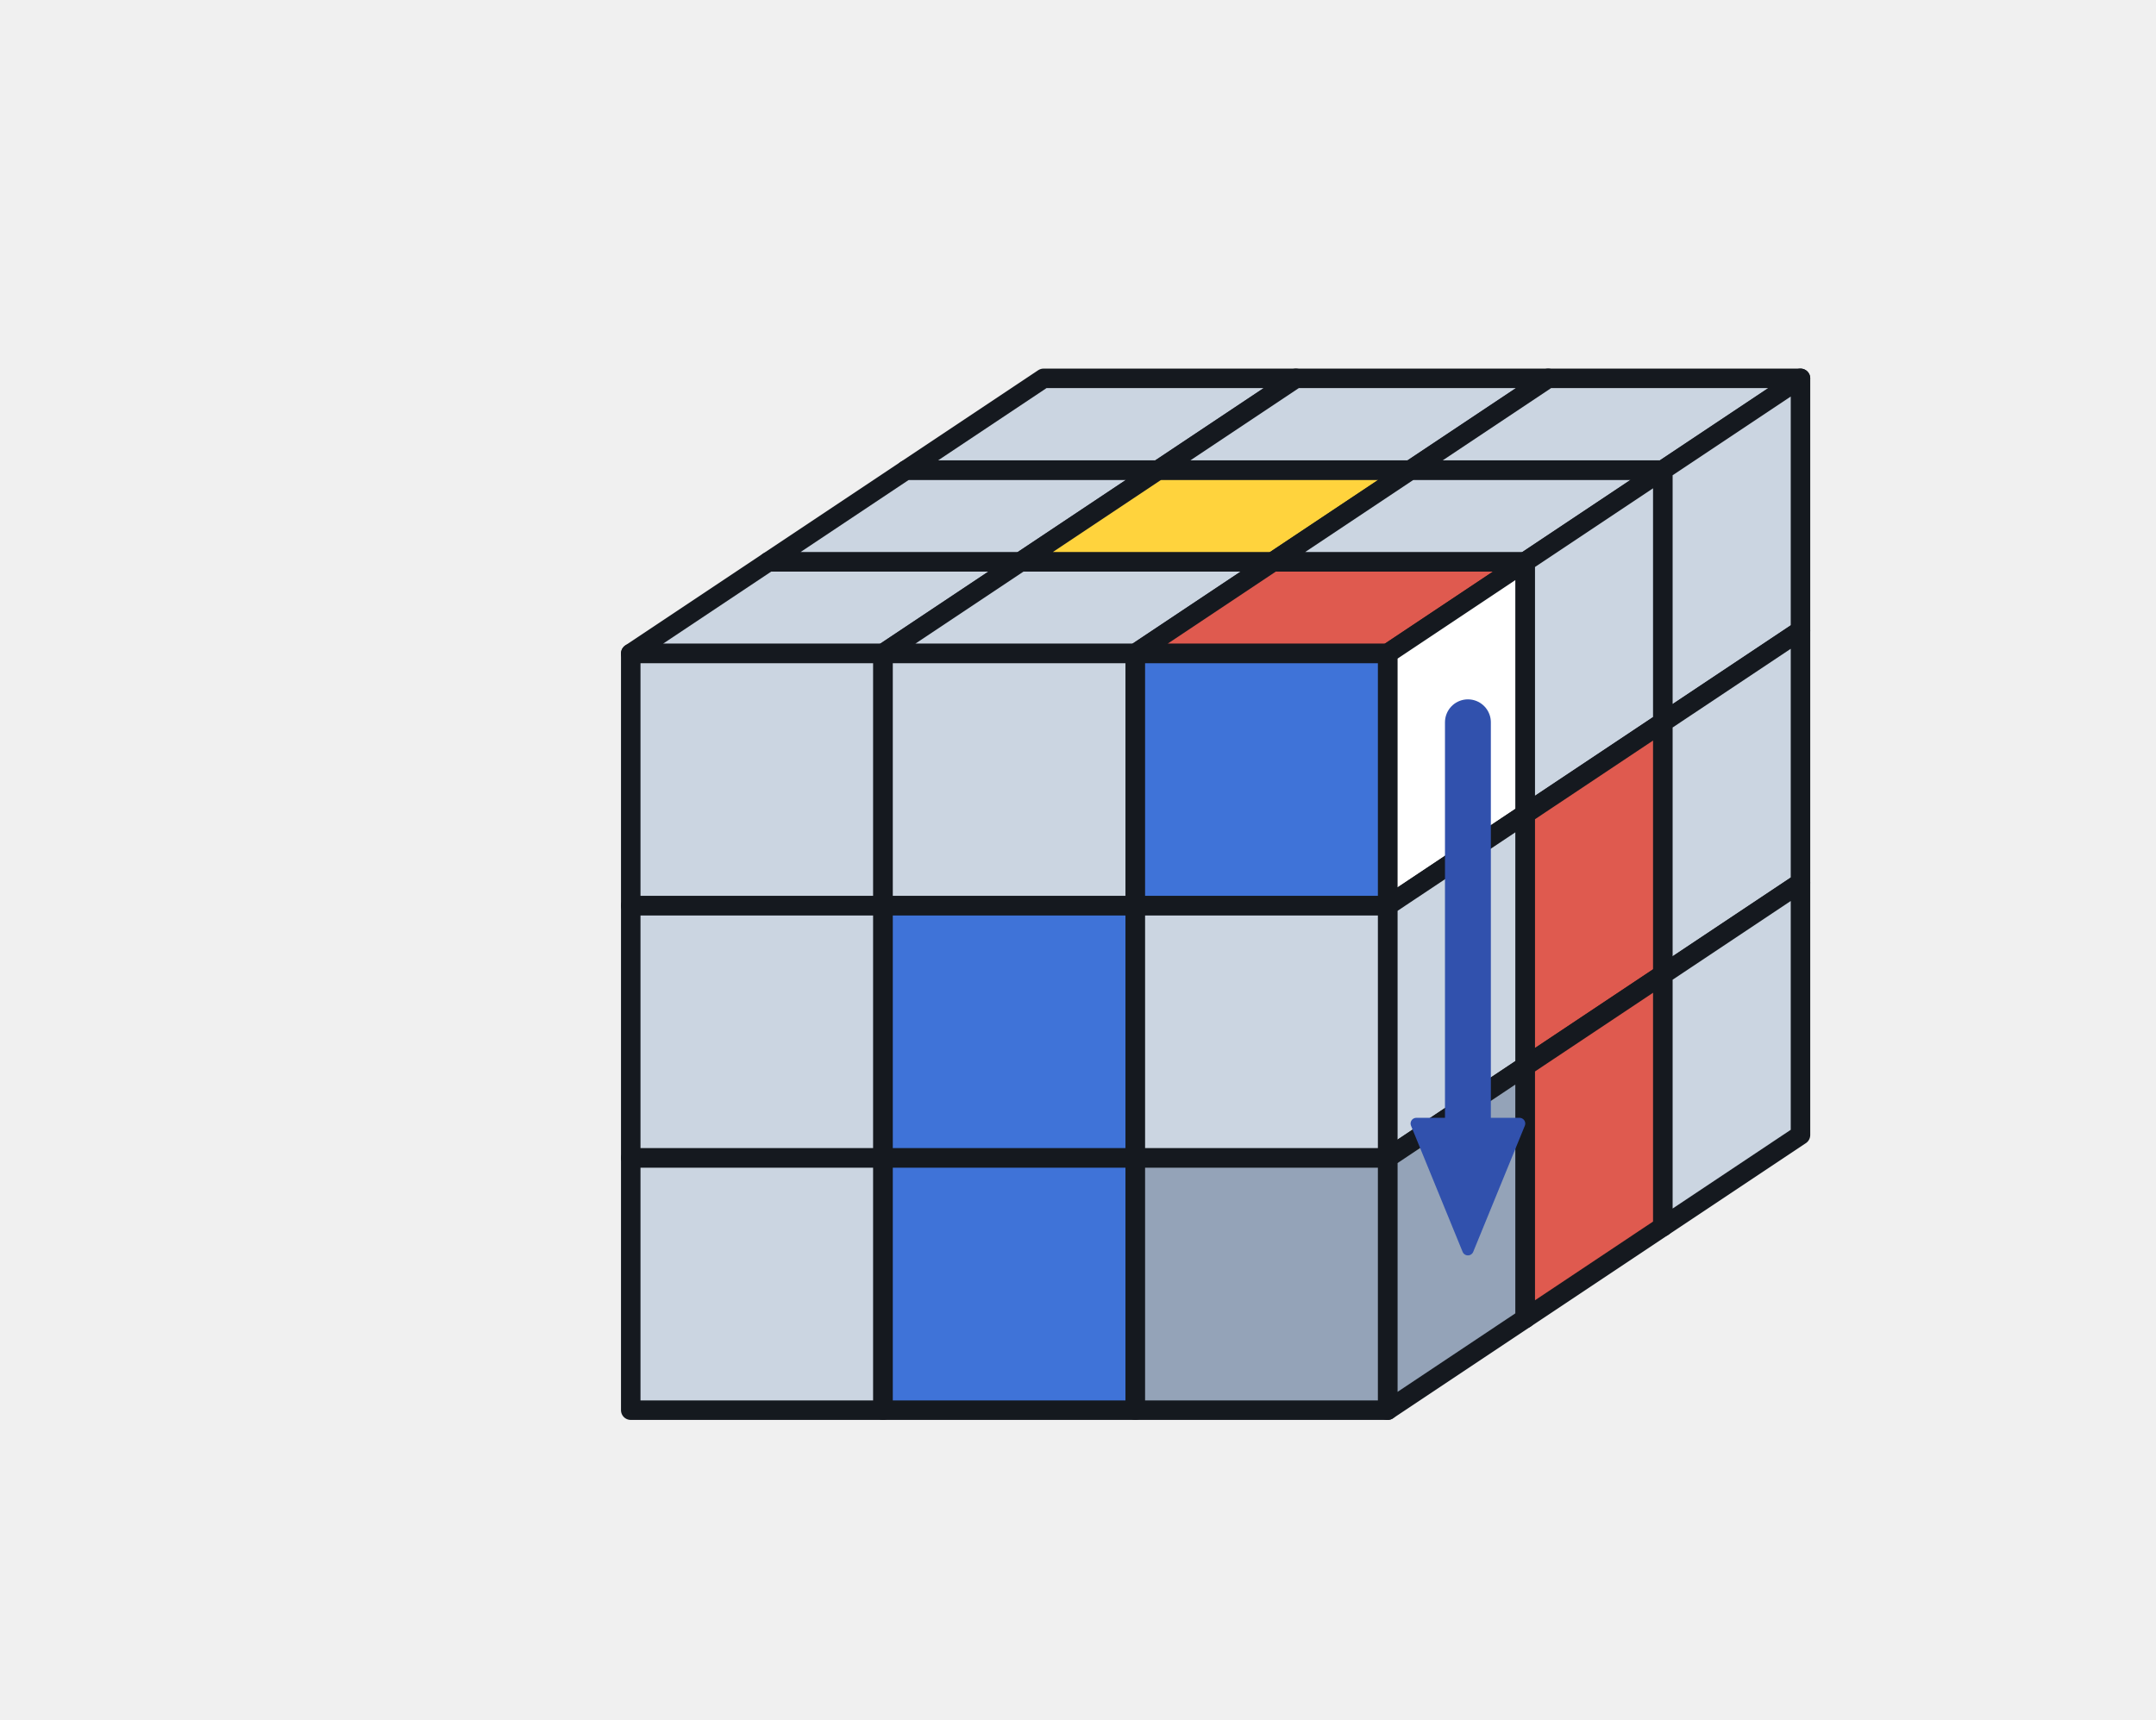
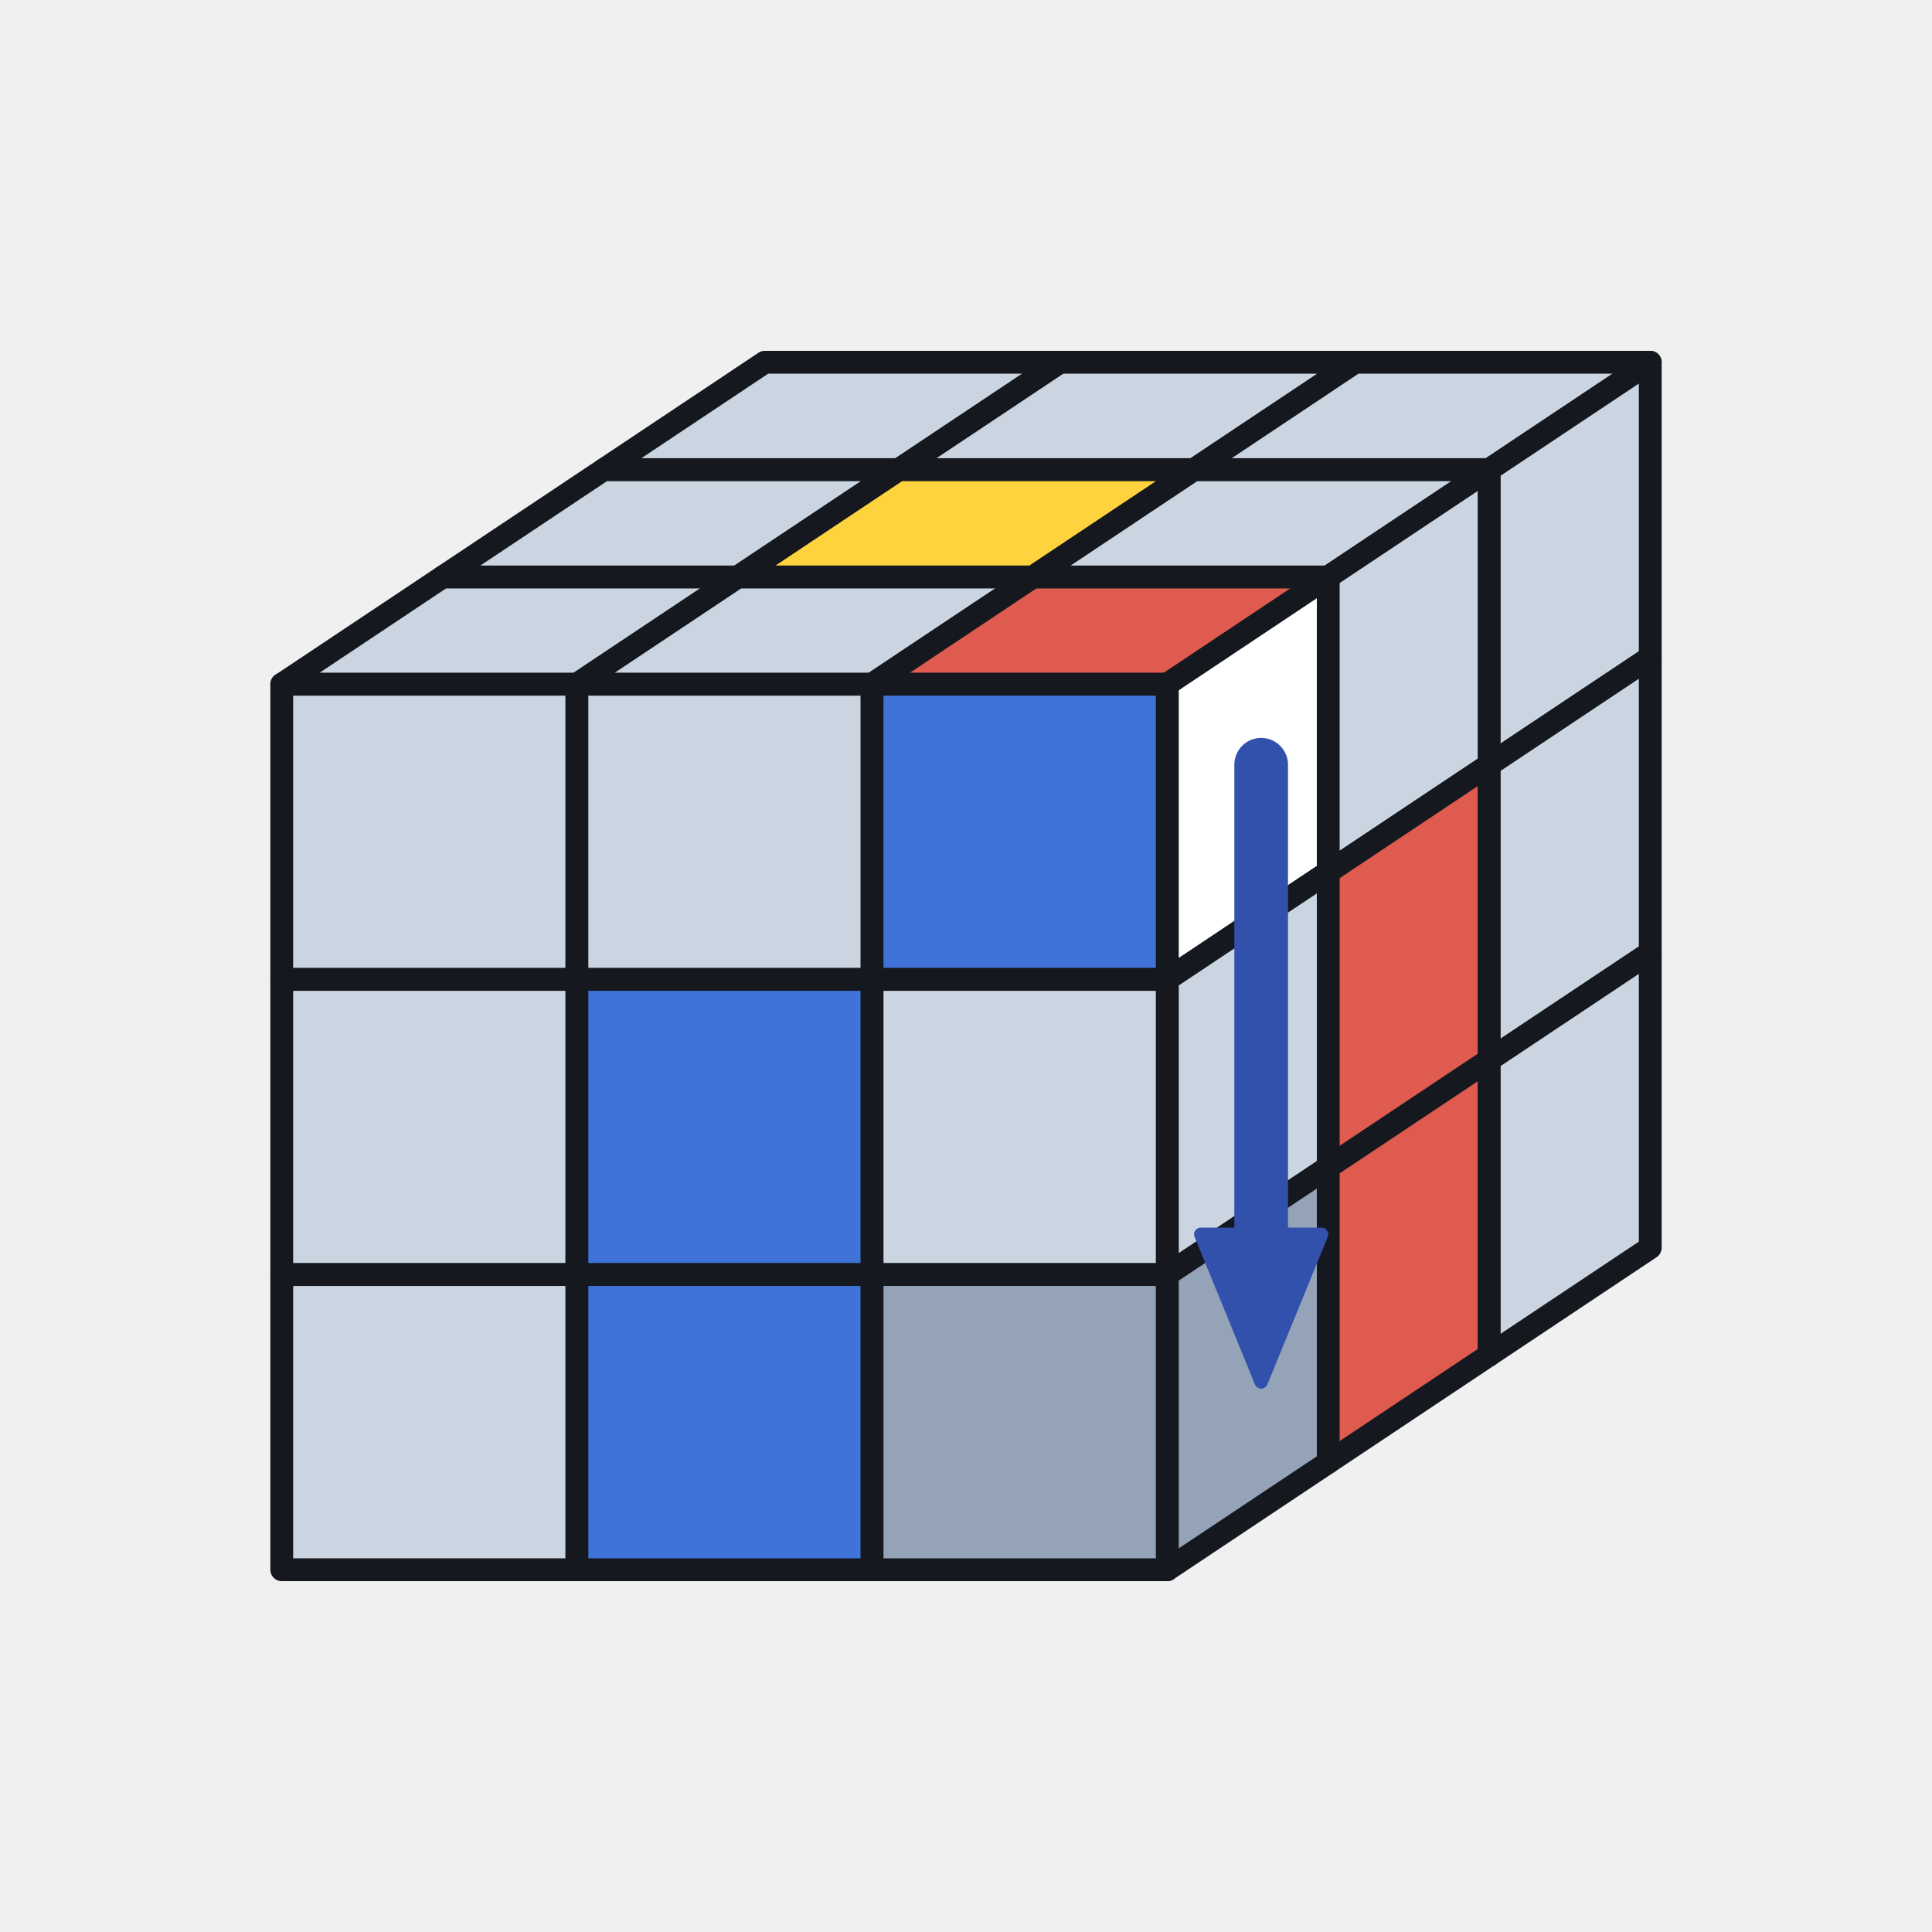
- <svg xmlns="http://www.w3.org/2000/svg" viewBox="0 0 188 150" role="img" aria-labelledby="title">
+ <svg xmlns="http://www.w3.org/2000/svg" viewBox="34 6 144 144" role="img" aria-labelledby="title">
  <path d="M55 123h66l36-24V33H91L55 57z" fill="#000" opacity="0.04" />
  <polygon points="55.00,57.00 67.00,49.00 89.00,49.00 77.00,57.00" fill="#cbd5e1" stroke="#15191f" stroke-width="1.7" stroke-linejoin="round" />
  <polygon points="67.00,49.00 79.00,41.00 101.00,41.00 89.00,49.00" fill="#cbd5e1" stroke="#15191f" stroke-width="1.7" stroke-linejoin="round" />
  <polygon points="79.00,41.00 91.00,33.00 113.00,33.00 101.00,41.00" fill="#cbd5e1" stroke="#15191f" stroke-width="1.7" stroke-linejoin="round" />
  <polygon points="77.00,57.00 89.00,49.00 111.00,49.00 99.00,57.00" fill="#cbd5e1" stroke="#15191f" stroke-width="1.7" stroke-linejoin="round" />
  <polygon points="89.00,49.00 101.00,41.00 123.00,41.00 111.00,49.00" fill="#ffd33d" stroke="#15191f" stroke-width="1.7" stroke-linejoin="round" />
  <polygon points="101.00,41.00 113.00,33.00 135.00,33.00 123.00,41.00" fill="#cbd5e1" stroke="#15191f" stroke-width="1.7" stroke-linejoin="round" />
  <polygon points="99.00,57.00 111.00,49.00 133.00,49.00 121.00,57.00" fill="#df5a4f" stroke="#15191f" stroke-width="1.7" stroke-linejoin="round" />
  <polygon points="111.00,49.00 123.00,41.00 145.00,41.00 133.00,49.00" fill="#cbd5e1" stroke="#15191f" stroke-width="1.7" stroke-linejoin="round" />
  <polygon points="123.00,41.00 135.00,33.00 157.00,33.00 145.00,41.00" fill="#cbd5e1" stroke="#15191f" stroke-width="1.7" stroke-linejoin="round" />
  <polygon points="121.00,57.00 133.00,49.00 133.00,71.00 121.00,79.00" fill="#ffffff" stroke="#15191f" stroke-width="1.7" stroke-linejoin="round" />
  <polygon points="133.00,49.00 145.00,41.00 145.00,63.00 133.00,71.00" fill="#cbd5e1" stroke="#15191f" stroke-width="1.7" stroke-linejoin="round" />
  <polygon points="145.00,41.00 157.00,33.00 157.00,55.00 145.00,63.00" fill="#cbd5e1" stroke="#15191f" stroke-width="1.7" stroke-linejoin="round" />
  <polygon points="121.00,79.00 133.00,71.00 133.00,93.00 121.00,101.00" fill="#cbd5e1" stroke="#15191f" stroke-width="1.7" stroke-linejoin="round" />
  <polygon points="133.00,71.00 145.00,63.00 145.00,85.00 133.00,93.00" fill="#df5a4f" stroke="#15191f" stroke-width="1.7" stroke-linejoin="round" />
  <polygon points="145.00,63.00 157.00,55.00 157.00,77.00 145.00,85.00" fill="#cbd5e1" stroke="#15191f" stroke-width="1.7" stroke-linejoin="round" />
  <polygon points="121.00,101.00 133.00,93.00 133.00,115.00 121.00,123.00" fill="#94a3b8" stroke="#15191f" stroke-width="1.7" stroke-linejoin="round" />
  <polygon points="133.00,93.00 145.00,85.00 145.00,107.00 133.00,115.00" fill="#df5a4f" stroke="#15191f" stroke-width="1.7" stroke-linejoin="round" />
  <polygon points="145.00,85.00 157.00,77.00 157.00,99.00 145.00,107.00" fill="#cbd5e1" stroke="#15191f" stroke-width="1.7" stroke-linejoin="round" />
  <polygon points="55.00,57.00 77.00,57.00 77.00,79.00 55.00,79.00" fill="#cbd5e1" stroke="#15191f" stroke-width="1.7" stroke-linejoin="round" />
  <polygon points="77.00,57.00 99.00,57.00 99.00,79.00 77.00,79.00" fill="#cbd5e1" stroke="#15191f" stroke-width="1.7" stroke-linejoin="round" />
  <polygon points="99.00,57.00 121.00,57.00 121.00,79.00 99.00,79.00" fill="#3f73d8" stroke="#15191f" stroke-width="1.7" stroke-linejoin="round" />
  <polygon points="55.00,79.00 77.00,79.00 77.00,101.00 55.00,101.00" fill="#cbd5e1" stroke="#15191f" stroke-width="1.7" stroke-linejoin="round" />
  <polygon points="77.00,79.00 99.00,79.00 99.00,101.00 77.00,101.00" fill="#3f73d8" stroke="#15191f" stroke-width="1.7" stroke-linejoin="round" />
  <polygon points="99.00,79.00 121.00,79.00 121.00,101.00 99.00,101.00" fill="#cbd5e1" stroke="#15191f" stroke-width="1.7" stroke-linejoin="round" />
  <polygon points="55.00,101.00 77.00,101.00 77.00,123.00 55.00,123.00" fill="#cbd5e1" stroke="#15191f" stroke-width="1.7" stroke-linejoin="round" />
  <polygon points="77.00,101.00 99.00,101.00 99.00,123.00 77.00,123.00" fill="#3f73d8" stroke="#15191f" stroke-width="1.7" stroke-linejoin="round" />
  <polygon points="99.00,101.00 121.00,101.00 121.00,123.00 99.00,123.00" fill="#94a3b8" stroke="#15191f" stroke-width="1.7" stroke-linejoin="round" />
  <path d="M 128.00 63.00 L 128.00 98.00" fill="none" stroke="#3151ad" stroke-width="4" stroke-linecap="round" />
  <polygon points="128.00,109.00 123.50,98.00 132.50,98.00" fill="#3151ad" stroke="#3151ad" stroke-linejoin="round" />
</svg>
